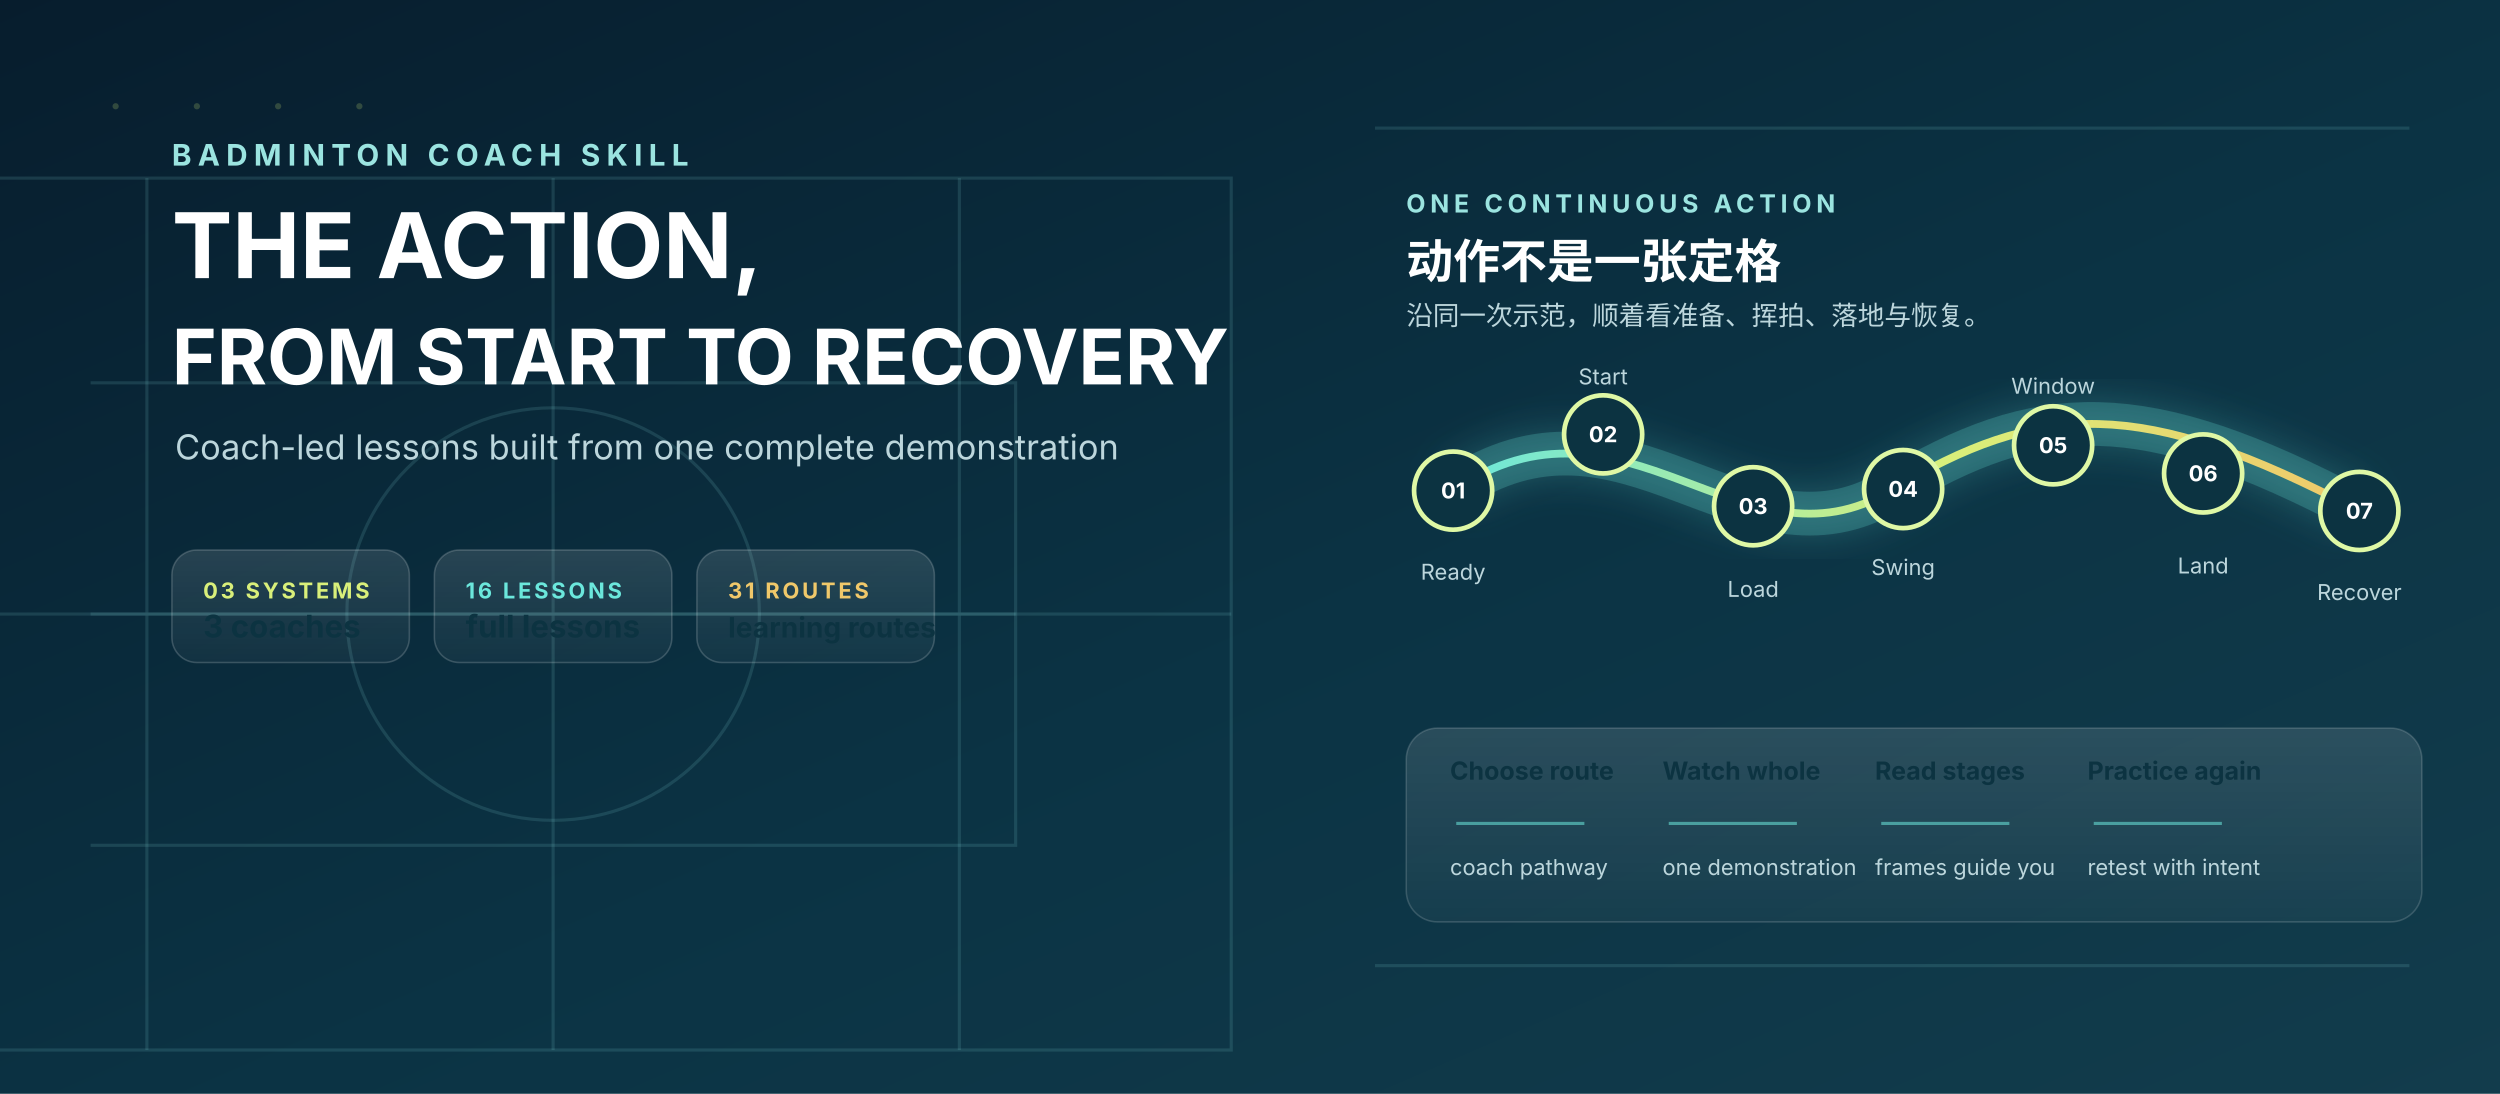
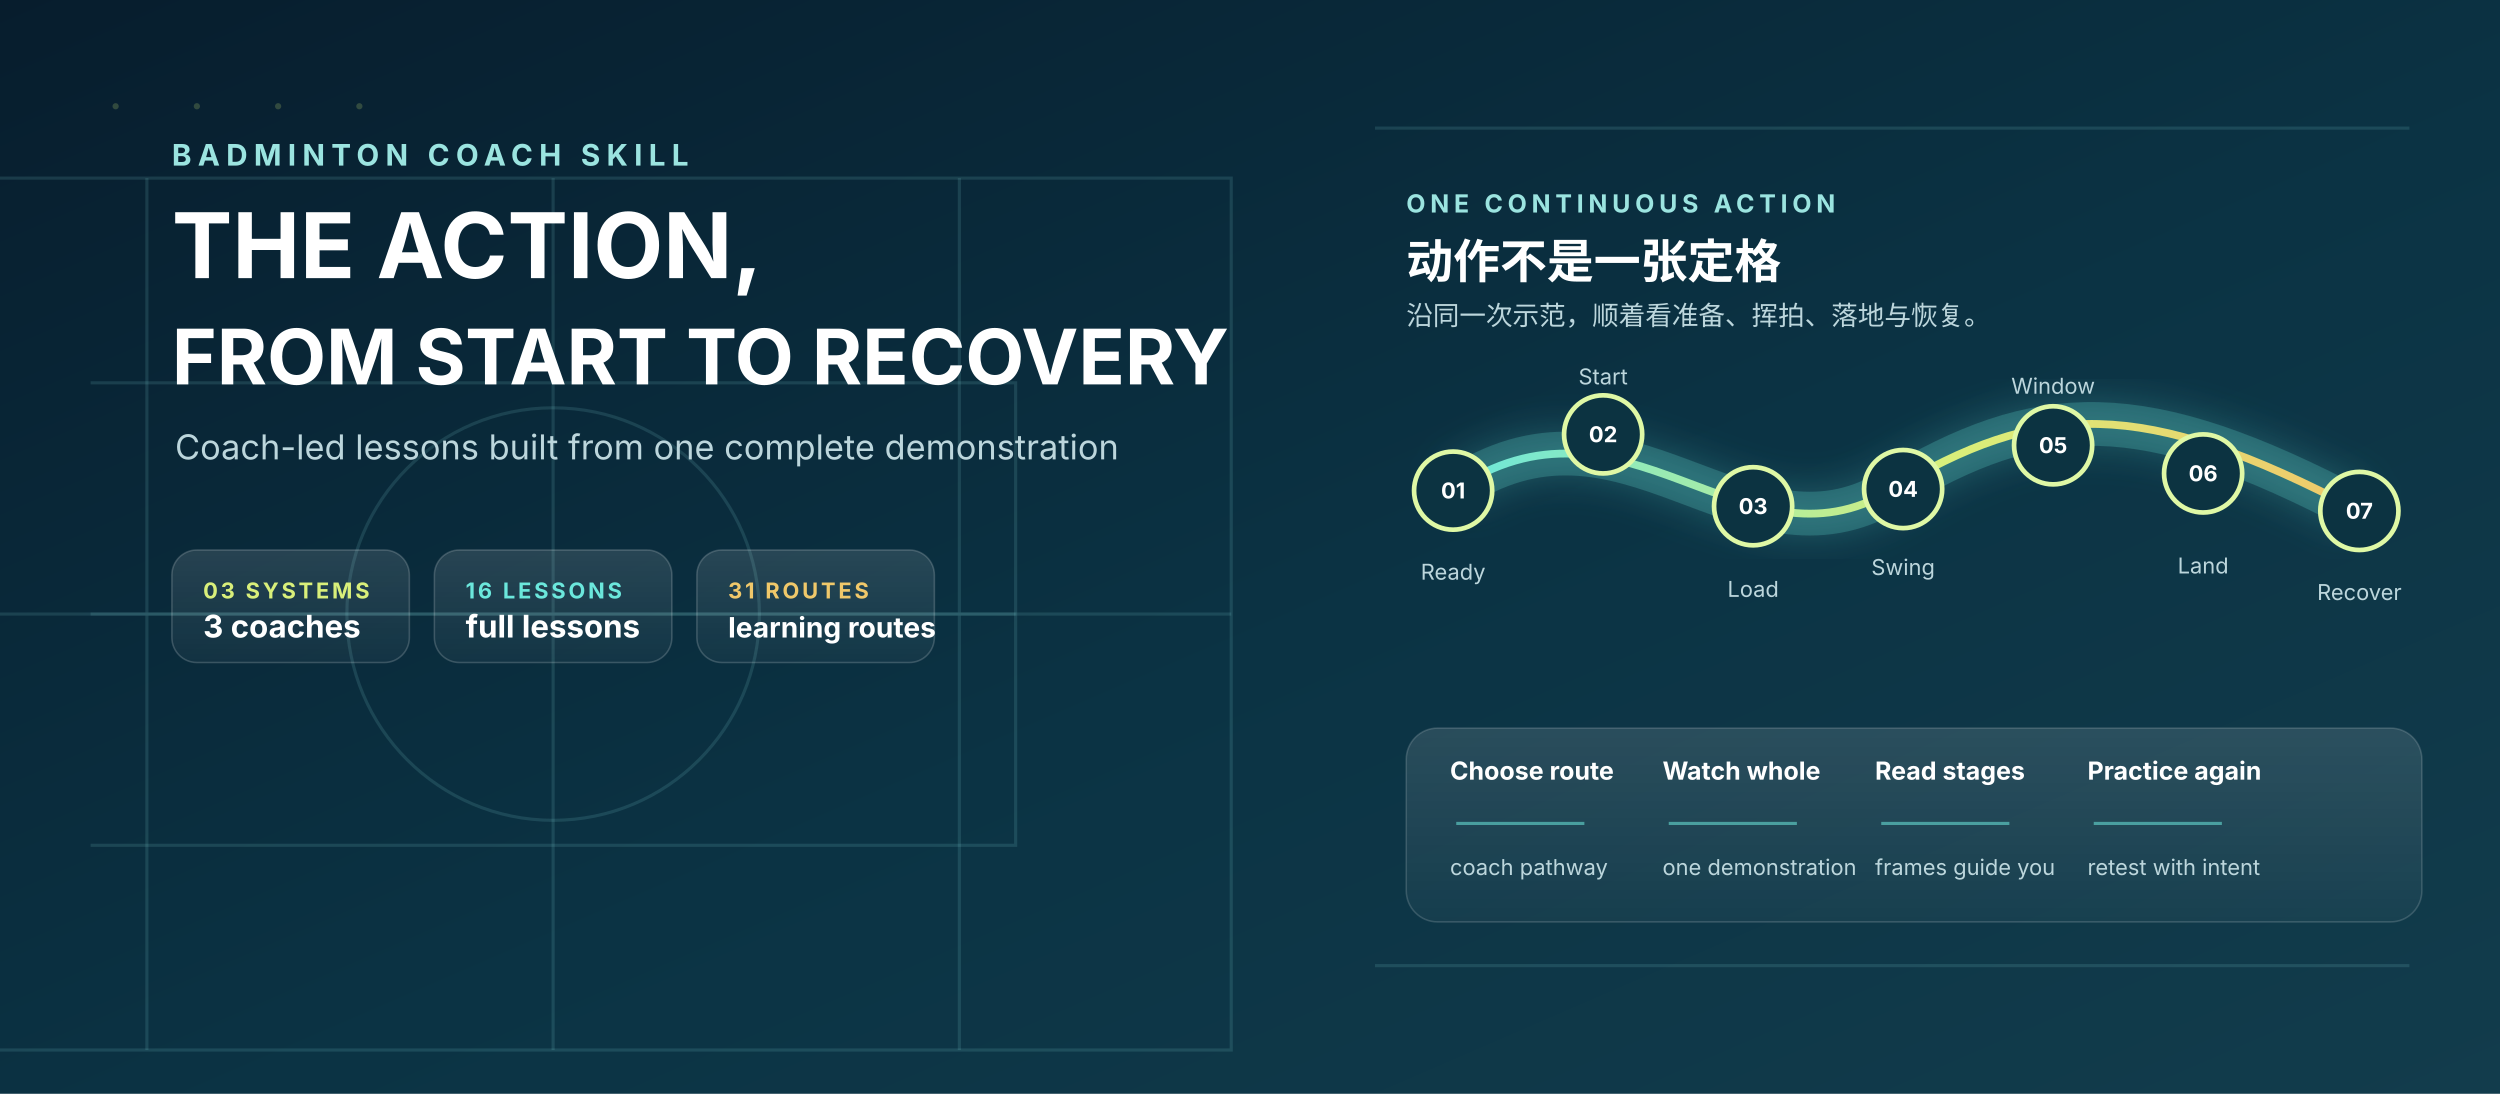
<svg xmlns="http://www.w3.org/2000/svg" viewBox="0 0 1600 700" role="img" aria-labelledby="title desc">
  <defs>
    <linearGradient id="bg" x1="0" y1="0" x2="1" y2="1">
      <stop offset="0" stop-color="#071d2d" />
      <stop offset="0.55" stop-color="#0b3344" />
      <stop offset="1" stop-color="#123c4c" />
    </linearGradient>
    <linearGradient id="line" x1="0" y1="0" x2="1" y2="0">
      <stop offset="0" stop-color="#6be7dc" />
      <stop offset="0.55" stop-color="#d9ef7a" />
      <stop offset="1" stop-color="#f0c86a" />
    </linearGradient>
    <linearGradient id="panel" x1="0" y1="0" x2="0" y2="1">
      <stop offset="0" stop-color="#ffffff" stop-opacity="0.12" />
      <stop offset="1" stop-color="#ffffff" stop-opacity="0.035" />
    </linearGradient>
    <filter id="glow" x="-30%" y="-50%" width="160%" height="200%">
      <feGaussianBlur stdDeviation="12" result="blur" />
      <feMerge>
        <feMergeNode in="blur" />
        <feMergeNode in="SourceGraphic" />
      </feMerge>
    </filter>
  </defs>
  <rect width="1600" height="700" fill="url(#bg)" />
  <g fill="none" stroke="#8bdfe1" stroke-opacity="0.14" stroke-width="2">
    <path d="M-80 114H788V672H-80" />
    <path d="M94 114V672M614 114V672M-80 393H788" />
    <path d="M58 245H650V541H58" />
    <path d="M354 114V672M58 393H650" />
    <circle cx="354" cy="393" r="132" />
    <path d="M880 82H1542M880 618H1542" />
  </g>
  <g opacity="0.2" fill="#d9ef7a">
    <circle cx="74" cy="68" r="2" />
    <circle cx="126" cy="68" r="2" />
    <circle cx="178" cy="68" r="2" />
    <circle cx="230" cy="68" r="2" />
  </g>
  <g font-family="ui-sans-serif, system-ui, -apple-system, BlinkMacSystemFont, 'Segoe UI', sans-serif">
    <text x="110" y="106" fill="#9be4e0" font-size="19" font-weight="700" letter-spacing="4">BADMINTON COACH SKILL</text>
    <text x="110" y="178" fill="#ffffff" font-size="58" font-weight="750">THE ACTION,</text>
    <text x="110" y="246" fill="#ffffff" font-size="49" font-weight="750">FROM START TO RECOVERY</text>
    <text x="112" y="294" fill="#bcd6dc" font-size="22">Coach-led lessons built from one complete demonstration</text>
    <g transform="translate(110 352)">
      <rect width="152" height="72" rx="16" fill="url(#panel)" stroke="#ffffff" stroke-opacity="0.18" />
      <text x="20" y="31" fill="#d9ef7a" font-size="14" font-weight="700" letter-spacing="1.8">03 SYSTEMS</text>
-       <text x="20" y="56" fill="#0c3341" font-size="20" font-weight="650">3 coaches</text>
+       <text x="20" y="56" fill="#ffffff" font-size="20" font-weight="650">3 coaches</text>
      <rect x="168" width="152" height="72" rx="16" fill="url(#panel)" stroke="#ffffff" stroke-opacity="0.18" />
      <text x="188" y="31" fill="#6be7dc" font-size="14" font-weight="700" letter-spacing="1.8">16 LESSONS</text>
-       <text x="188" y="56" fill="#0c3341" font-size="20" font-weight="650">full lessons</text>
+       <text x="188" y="56" fill="#ffffff" font-size="20" font-weight="650">full lessons</text>
      <rect x="336" width="152" height="72" rx="16" fill="url(#panel)" stroke="#ffffff" stroke-opacity="0.18" />
      <text x="356" y="31" fill="#f0c86a" font-size="14" font-weight="700" letter-spacing="1.8">31 ROUTES</text>
-       <text x="356" y="56" fill="#0c3341" font-size="18" font-weight="650">learning routes</text>
+       <text x="356" y="56" fill="#ffffff" font-size="18" font-weight="650">learning routes</text>
    </g>
    <g transform="translate(900 136)">
      <text x="0" y="0" fill="#9be4e0" font-size="16" font-weight="700" letter-spacing="3">ONE CONTINUOUS ACTION</text>
      <text x="0" y="42" fill="#ffffff" font-size="30" font-weight="700">动作不是一张定格</text>
      <text x="0" y="72" fill="#bcd6dc" font-size="17">沿同一次示范，顺着看准备、挥拍、落地与恢复。</text>
      <path d="M30 178 C140 103 215 235 310 178 S470 117 610 191" fill="none" stroke="#6be7dc" stroke-opacity="0.22" stroke-width="28" filter="url(#glow)" />
      <path d="M30 178 C140 103 215 235 310 178 S470 117 610 191" fill="none" stroke="url(#line)" stroke-width="5" stroke-linecap="round" />
      <g fill="#0c3341" stroke="#dff8a5" stroke-width="3">
        <circle cx="30" cy="178" r="25" />
        <circle cx="126" cy="142" r="25" />
        <circle cx="222" cy="188" r="25" />
        <circle cx="318" cy="177" r="25" />
        <circle cx="414" cy="149" r="25" />
        <circle cx="510" cy="167" r="25" />
        <circle cx="610" cy="191" r="25" />
      </g>
      <g fill="#ffffff" font-size="14" font-weight="750" text-anchor="middle">
        <text x="30" y="183">01</text>
        <text x="126" y="147">02</text>
        <text x="222" y="193">03</text>
        <text x="318" y="182">04</text>
        <text x="414" y="154">05</text>
        <text x="510" y="172">06</text>
        <text x="610" y="196">07</text>
      </g>
      <g fill="#bcd6dc" font-size="14" text-anchor="middle">
        <text x="30" y="235">Ready</text>
        <text x="126" y="110">Start</text>
        <text x="222" y="246">Load</text>
        <text x="318" y="232">Swing</text>
        <text x="414" y="116">Window</text>
        <text x="510" y="231">Land</text>
        <text x="610" y="248">Recover</text>
      </g>
      <g transform="translate(0 330)">
        <rect width="650" height="124" rx="20" fill="url(#panel)" stroke="#ffffff" stroke-opacity="0.16" />
        <path d="M32 61H114M168 61H250M304 61H386M440 61H522" stroke="#6be7dc" stroke-width="2" stroke-opacity="0.55" />
-         <g fill="#0c3341" font-size="16" font-weight="650">
+         <g fill="#ffffff" font-size="16" font-weight="650">
          <text x="28" y="33">Choose route</text>
          <text x="164" y="33">Watch whole</text>
          <text x="300" y="33">Read stages</text>
          <text x="436" y="33">Practice again</text>
        </g>
        <g fill="#bcd6dc" font-size="14">
          <text x="28" y="94">coach pathway</text>
          <text x="164" y="94">one demonstration</text>
          <text x="300" y="94">frames guide you</text>
          <text x="436" y="94">retest with intent</text>
        </g>
      </g>
    </g>
  </g>
</svg>
